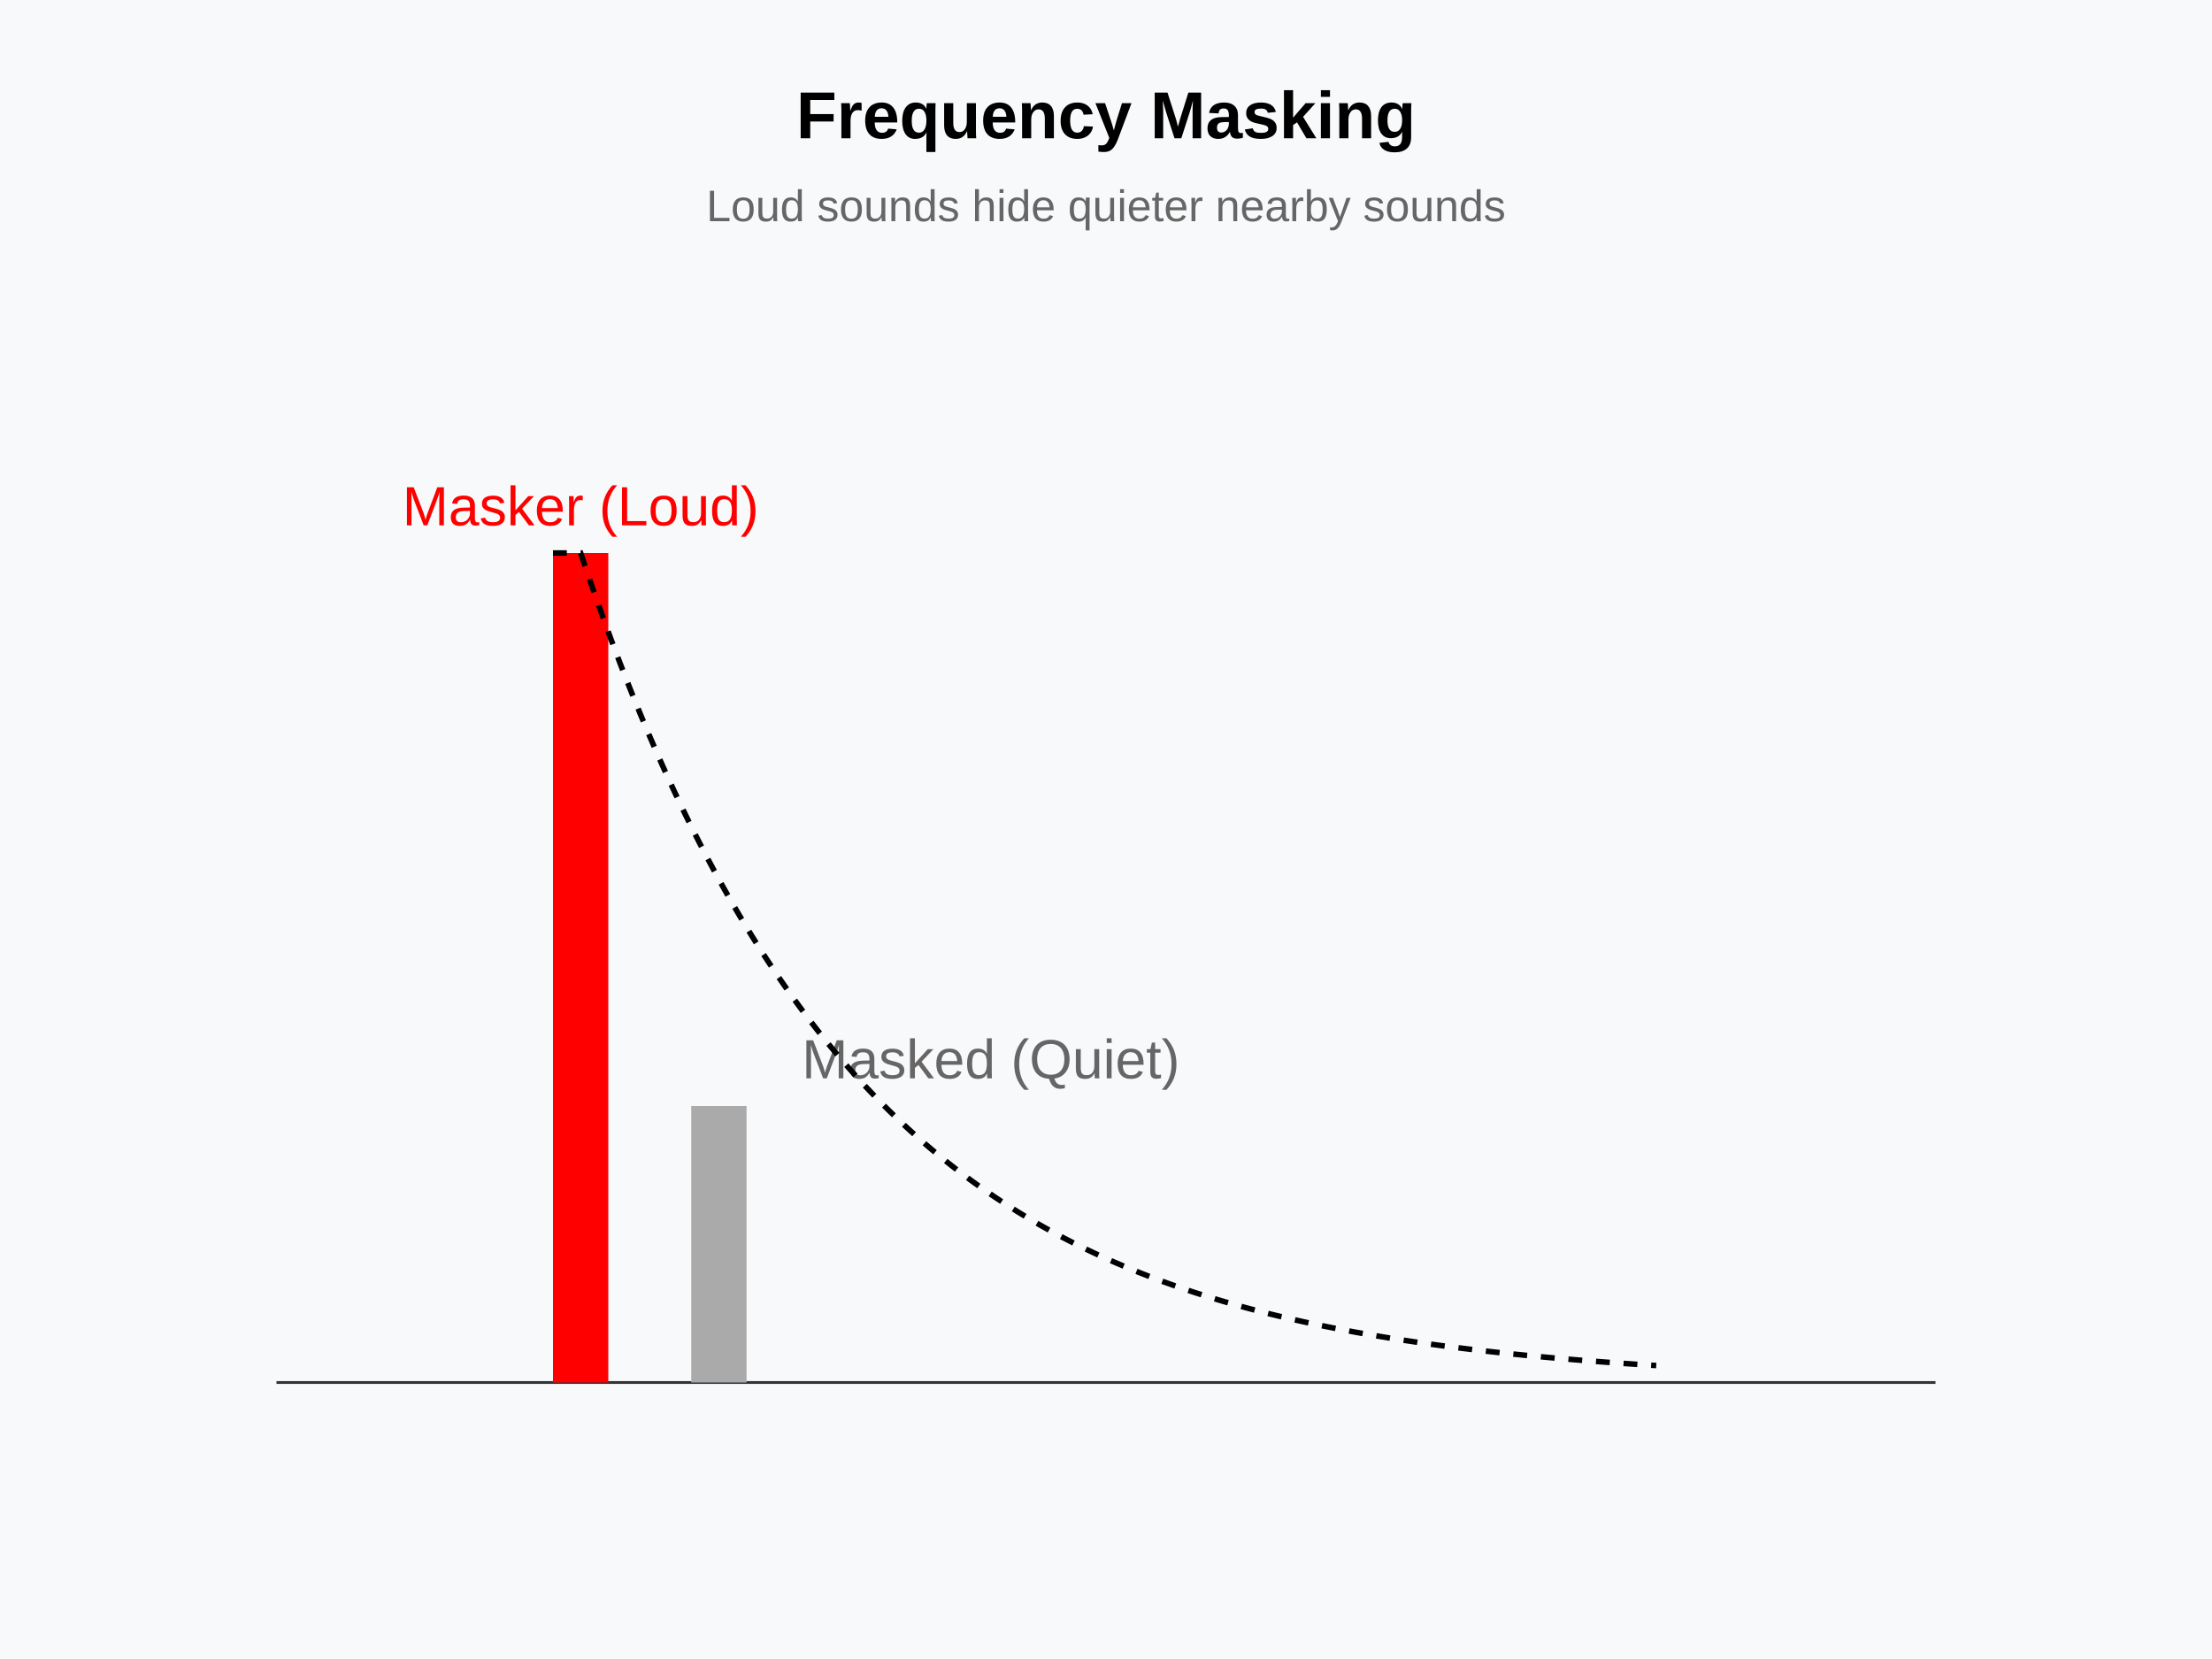
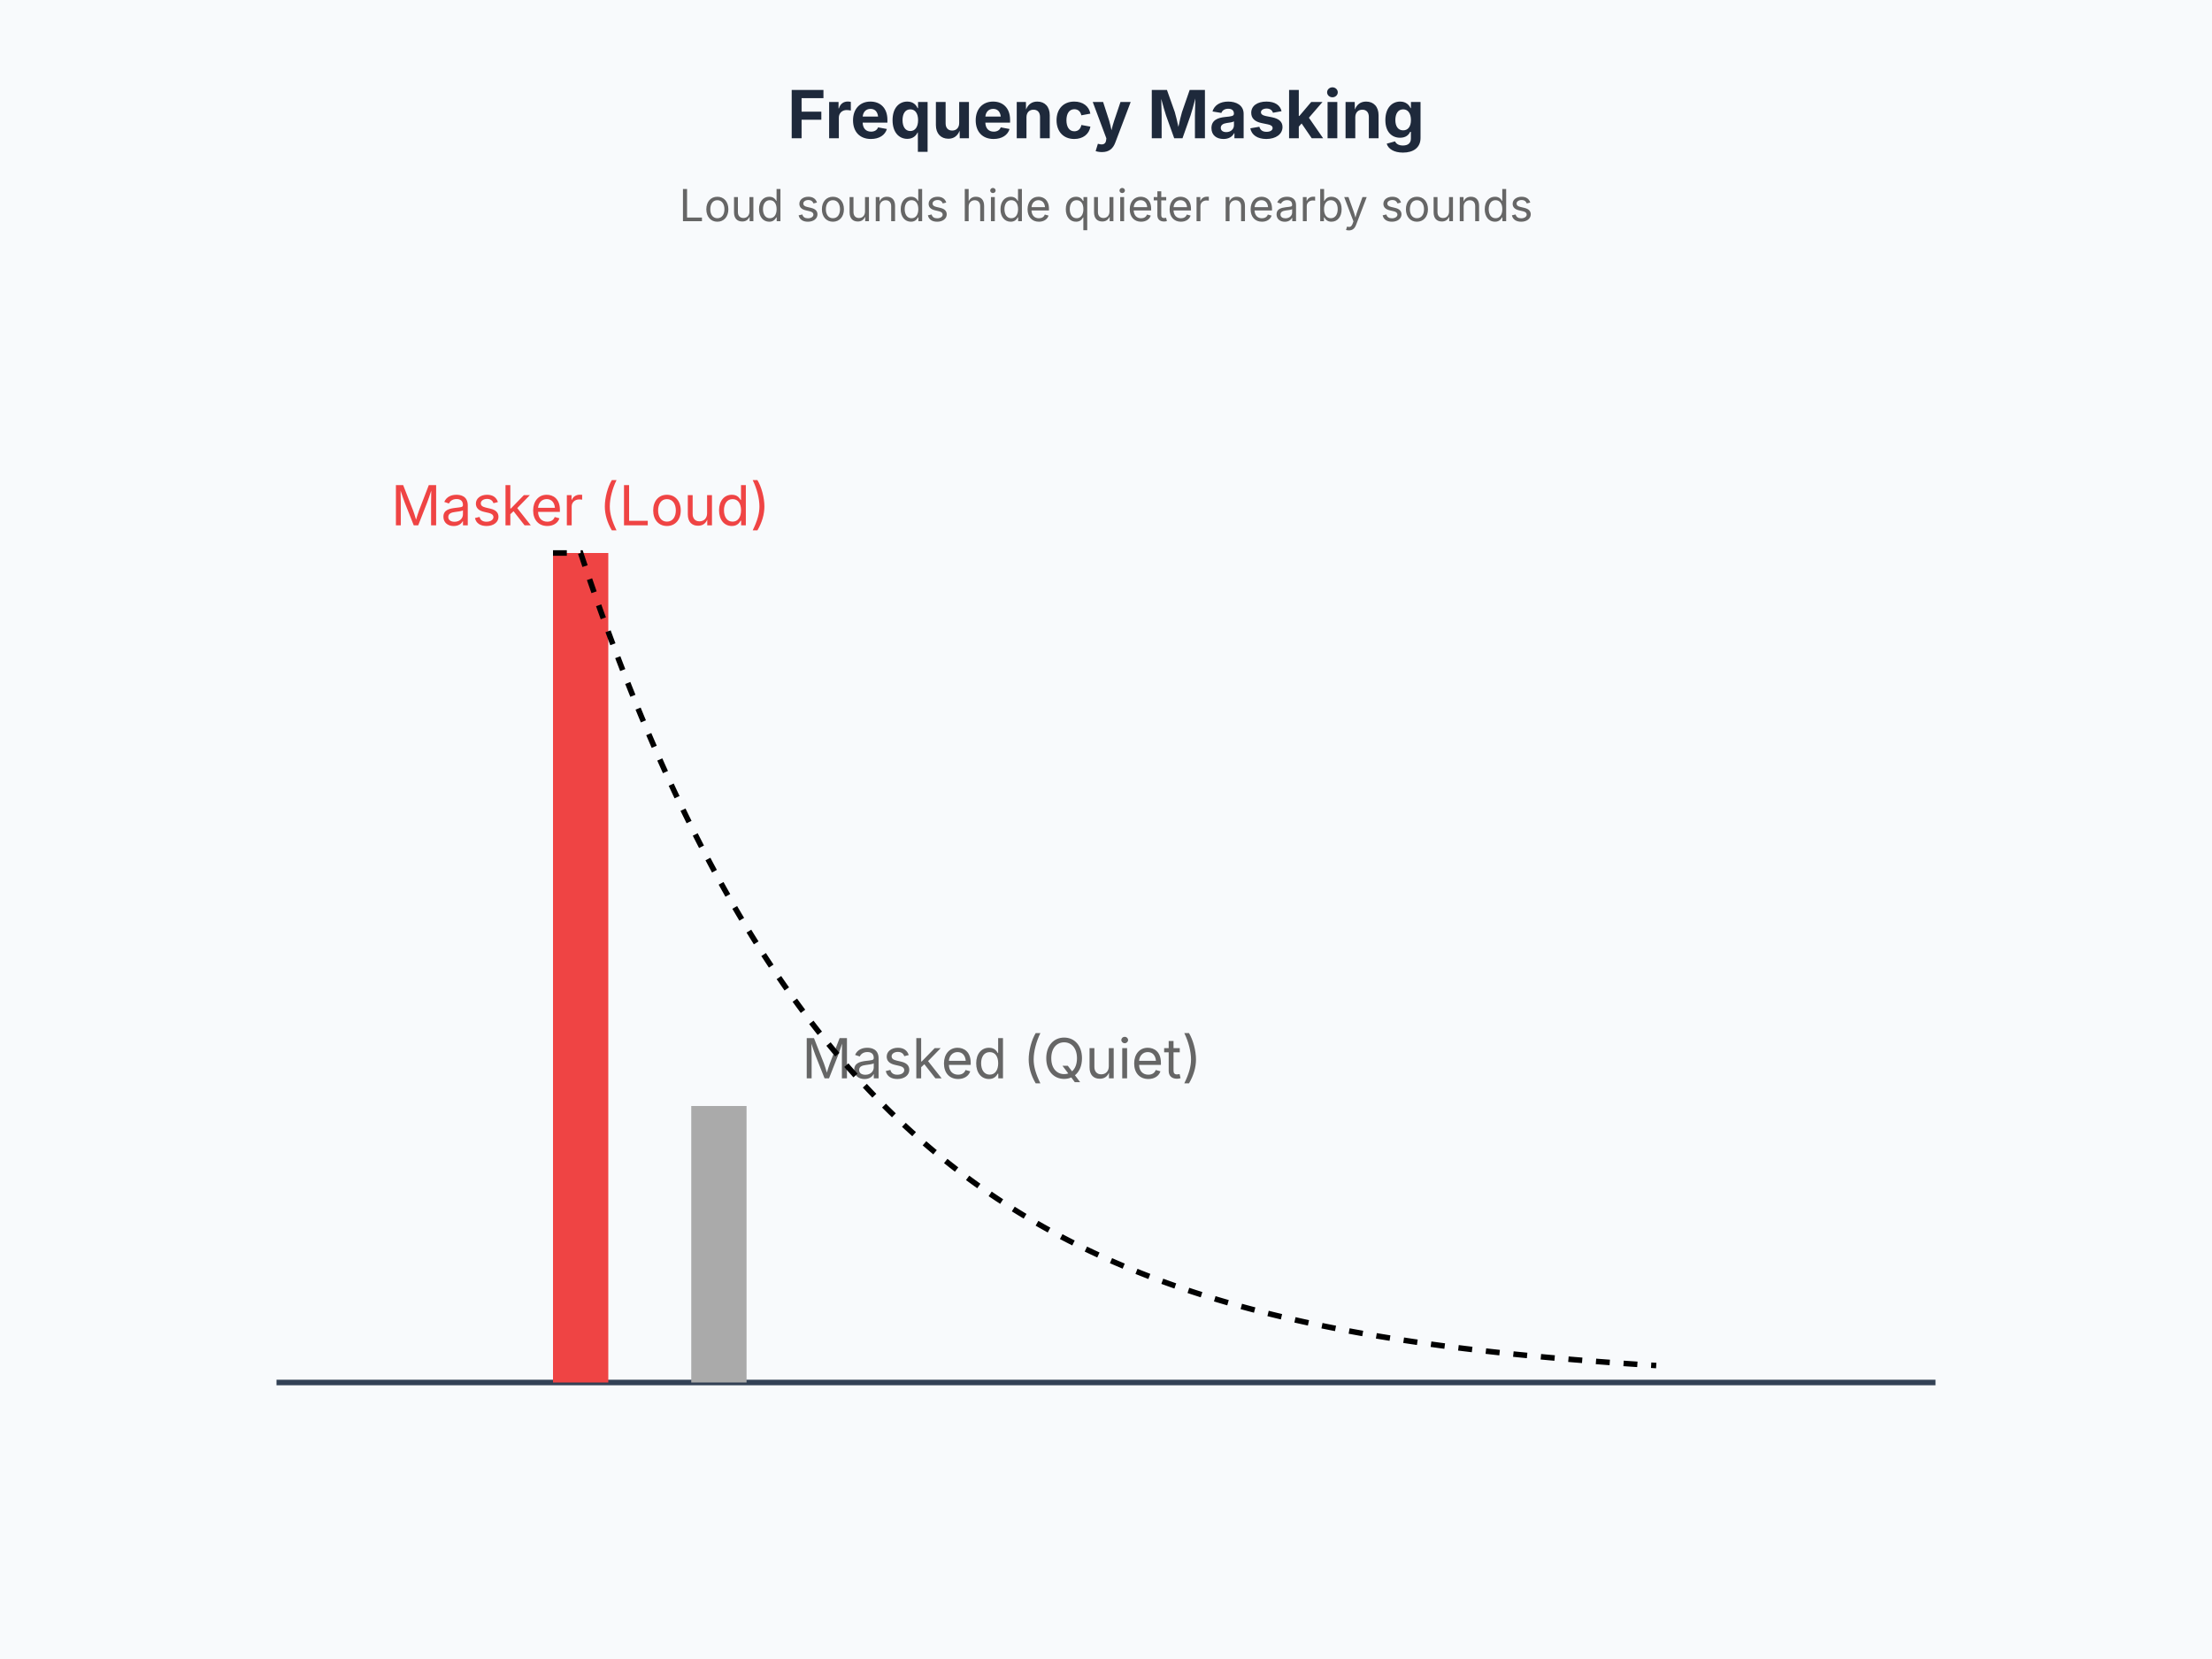
<svg xmlns="http://www.w3.org/2000/svg" viewBox="0 0 800 600">
-   <rect x="0" y="0" width="800" height="600" fill="#f8f9fa" />
-   <line x1="100" y1="500" x2="700" y2="500" stroke="#333" stroke-width="1" opacity="1.0" />
-   <rect x="200" y="200" width="20" height="300" rx="0" fill="red" stroke="none" stroke-width="0" opacity="1.0" />
-   <text x="210" y="190" font-family="Arial, sans-serif" font-size="20" fill="red" text-anchor="middle" font-weight="normal">Masker (Loud)</text>
+   <rect x="0" y="0" width="800" height="600" fill="#f8fafc" />
+   <line x1="100" y1="500" x2="700" y2="500" stroke="#334155" stroke-width="2" opacity="1.0" />
+   <rect x="200" y="200" width="20" height="300" rx="0" fill="#ef4444" stroke="none" stroke-width="0" opacity="1.0" />
+   <text x="210" y="190" font-family="Inter, system-ui, sans-serif" font-size="20" fill="#ef4444" text-anchor="middle" font-weight="normal">Masker (Loud)</text>
  <rect x="250" y="400" width="20" height="100" rx="0" fill="#aaa" stroke="#666" stroke-width="0" opacity="1.0" stroke-dasharray="4,4" />
-   <text x="290" y="390" font-family="Arial, sans-serif" font-size="20" fill="#666" text-anchor="start" font-weight="normal">Masked (Quiet)</text>
+   <text x="290" y="390" font-family="Inter, system-ui, sans-serif" font-size="20" fill="#666" text-anchor="start" font-weight="normal">Masked (Quiet)</text>
  <path d="M 200,200 L 201,200 L 202,200 L 203,200 L 204,200 L 205,200 L 206,200 L 207,200 L 208,200 L 209,200 L 210,200.0 L 211,202.985 L 212,205.94 L 213,208.866 L 214,211.763 L 215,214.631 L 216,217.471 L 217,220.282 L 218,223.065 L 219,225.821 L 220,228.549 L 221,231.25 L 222,233.924 L 223,236.571 L 224,239.193 L 225,241.788 L 226,244.357 L 227,246.901 L 228,249.419 L 229,251.912 L 230,254.381 L 231,256.825 L 232,259.244 L 233,261.64 L 234,264.012 L 235,266.36 L 236,268.685 L 237,270.986 L 238,273.265 L 239,275.521 L 240,277.755 L 241,279.966 L 242,282.155 L 243,284.323 L 244,286.469 L 245,288.594 L 246,290.697 L 247,292.78 L 248,294.842 L 249,296.883 L 250,298.904 L 251,300.905 L 252,302.886 L 253,304.847 L 254,306.789 L 255,308.712 L 256,310.615 L 257,312.499 L 258,314.365 L 259,316.212 L 260,318.041 L 261,319.851 L 262,321.644 L 263,323.419 L 264,325.176 L 265,326.915 L 266,328.637 L 267,330.342 L 268,332.03 L 269,333.702 L 270,335.357 L 271,336.995 L 272,338.617 L 273,340.222 L 274,341.812 L 275,343.386 L 276,344.945 L 277,346.487 L 278,348.015 L 279,349.527 L 280,351.024 L 281,352.507 L 282,353.974 L 283,355.427 L 284,356.866 L 285,358.29 L 286,359.7 L 287,361.096 L 288,362.478 L 289,363.847 L 290,365.201 L 291,366.543 L 292,367.871 L 293,369.185 L 294,370.487 L 295,371.776 L 296,373.051 L 297,374.315 L 298,375.565 L 299,376.803 L 300,378.029 L 301,379.243 L 302,380.444 L 303,381.634 L 304,382.812 L 305,383.978 L 306,385.132 L 307,386.275 L 308,387.407 L 309,388.527 L 310,389.636 L 311,390.734 L 312,391.822 L 313,392.898 L 314,393.964 L 315,395.019 L 316,396.063 L 317,397.097 L 318,398.121 L 319,399.135 L 320,400.139 L 321,401.132 L 322,402.116 L 323,403.09 L 324,404.054 L 325,405.009 L 326,405.954 L 327,406.89 L 328,407.816 L 329,408.734 L 330,409.642 L 331,410.541 L 332,411.431 L 333,412.312 L 334,413.185 L 335,414.049 L 336,414.904 L 337,415.751 L 338,416.589 L 339,417.419 L 340,418.24 L 341,419.054 L 342,419.859 L 343,420.657 L 344,421.446 L 345,422.228 L 346,423.002 L 347,423.768 L 348,424.526 L 349,425.277 L 350,426.021 L 351,426.757 L 352,427.486 L 353,428.207 L 354,428.922 L 355,429.629 L 356,430.329 L 357,431.022 L 358,431.709 L 359,432.388 L 360,433.061 L 361,433.727 L 362,434.386 L 363,435.039 L 364,435.686 L 365,436.326 L 366,436.959 L 367,437.586 L 368,438.207 L 369,438.822 L 370,439.431 L 371,440.034 L 372,440.63 L 373,441.221 L 374,441.806 L 375,442.385 L 376,442.958 L 377,443.526 L 378,444.088 L 379,444.644 L 380,445.195 L 381,445.74 L 382,446.28 L 383,446.815 L 384,447.344 L 385,447.868 L 386,448.387 L 387,448.9 L 388,449.409 L 389,449.912 L 390,450.41 L 391,450.904 L 392,451.392 L 393,451.876 L 394,452.355 L 395,452.829 L 396,453.298 L 397,453.763 L 398,454.223 L 399,454.678 L 400,455.129 L 401,455.576 L 402,456.018 L 403,456.456 L 404,456.889 L 405,457.318 L 406,457.742 L 407,458.163 L 408,458.579 L 409,458.991 L 410,459.399 L 411,459.803 L 412,460.203 L 413,460.599 L 414,460.991 L 415,461.38 L 416,461.764 L 417,462.144 L 418,462.521 L 419,462.894 L 420,463.263 L 421,463.629 L 422,463.991 L 423,464.349 L 424,464.704 L 425,465.055 L 426,465.402 L 427,465.747 L 428,466.088 L 429,466.425 L 430,466.759 L 431,467.09 L 432,467.417 L 433,467.741 L 434,468.062 L 435,468.38 L 436,468.695 L 437,469.006 L 438,469.315 L 439,469.62 L 440,469.922 L 441,470.222 L 442,470.518 L 443,470.811 L 444,471.102 L 445,471.389 L 446,471.674 L 447,471.956 L 448,472.235 L 449,472.511 L 450,472.785 L 451,473.055 L 452,473.324 L 453,473.589 L 454,473.852 L 455,474.112 L 456,474.37 L 457,474.625 L 458,474.877 L 459,475.127 L 460,475.375 L 461,475.62 L 462,475.862 L 463,476.102 L 464,476.34 L 465,476.576 L 466,476.809 L 467,477.039 L 468,477.268 L 469,477.494 L 470,477.718 L 471,477.94 L 472,478.159 L 473,478.376 L 474,478.592 L 475,478.805 L 476,479.016 L 477,479.224 L 478,479.431 L 479,479.636 L 480,479.838 L 481,480.039 L 482,480.238 L 483,480.434 L 484,480.629 L 485,480.822 L 486,481.012 L 487,481.201 L 488,481.388 L 489,481.574 L 490,481.757 L 491,481.939 L 492,482.118 L 493,482.296 L 494,482.472 L 495,482.647 L 496,482.819 L 497,482.99 L 498,483.16 L 499,483.327 L 500,483.493 L 501,483.657 L 502,483.82 L 503,483.981 L 504,484.14 L 505,484.298 L 506,484.454 L 507,484.609 L 508,484.762 L 509,484.914 L 510,485.064 L 511,485.212 L 512,485.36 L 513,485.505 L 514,485.65 L 515,485.792 L 516,485.934 L 517,486.074 L 518,486.212 L 519,486.349 L 520,486.485 L 521,486.62 L 522,486.753 L 523,486.885 L 524,487.015 L 525,487.144 L 526,487.272 L 527,487.399 L 528,487.524 L 529,487.648 L 530,487.771 L 531,487.893 L 532,488.013 L 533,488.133 L 534,488.251 L 535,488.368 L 536,488.483 L 537,488.598 L 538,488.712 L 539,488.824 L 540,488.935 L 541,489.045 L 542,489.154 L 543,489.262 L 544,489.369 L 545,489.475 L 546,489.579 L 547,489.683 L 548,489.786 L 549,489.887 L 550,489.988 L 551,490.088 L 552,490.186 L 553,490.284 L 554,490.381 L 555,490.476 L 556,490.571 L 557,490.665 L 558,490.758 L 559,490.85 L 560,490.941 L 561,491.031 L 562,491.12 L 563,491.209 L 564,491.296 L 565,491.383 L 566,491.468 L 567,491.553 L 568,491.637 L 569,491.721 L 570,491.803 L 571,491.884 L 572,491.965 L 573,492.045 L 574,492.124 L 575,492.203 L 576,492.28 L 577,492.357 L 578,492.433 L 579,492.508 L 580,492.583 L 581,492.657 L 582,492.73 L 583,492.802 L 584,492.874 L 585,492.945 L 586,493.015 L 587,493.084 L 588,493.153 L 589,493.221 L 590,493.289 L 591,493.356 L 592,493.422 L 593,493.487 L 594,493.552 L 595,493.616 L 596,493.68 L 597,493.742 L 598,493.805 L 599,493.866" fill="none" stroke="black" stroke-width="2" opacity="1.0" stroke-dasharray="5,5" />
-   <text x="400" y="50" font-family="Arial, sans-serif" font-size="24" fill="black" text-anchor="middle" font-weight="bold">Frequency Masking</text>
-   <text x="400" y="80" font-family="Arial, sans-serif" font-size="16" fill="#666" text-anchor="middle" font-weight="normal">Loud sounds hide quieter nearby sounds</text>
+   <text x="400" y="50" font-family="Inter, system-ui, sans-serif" font-size="24" fill="#1e293b" text-anchor="middle" font-weight="bold">Frequency Masking</text>
+   <text x="400" y="80" font-family="Inter, system-ui, sans-serif" font-size="16" fill="#666" text-anchor="middle" font-weight="normal">Loud sounds hide quieter nearby sounds</text>
</svg>
